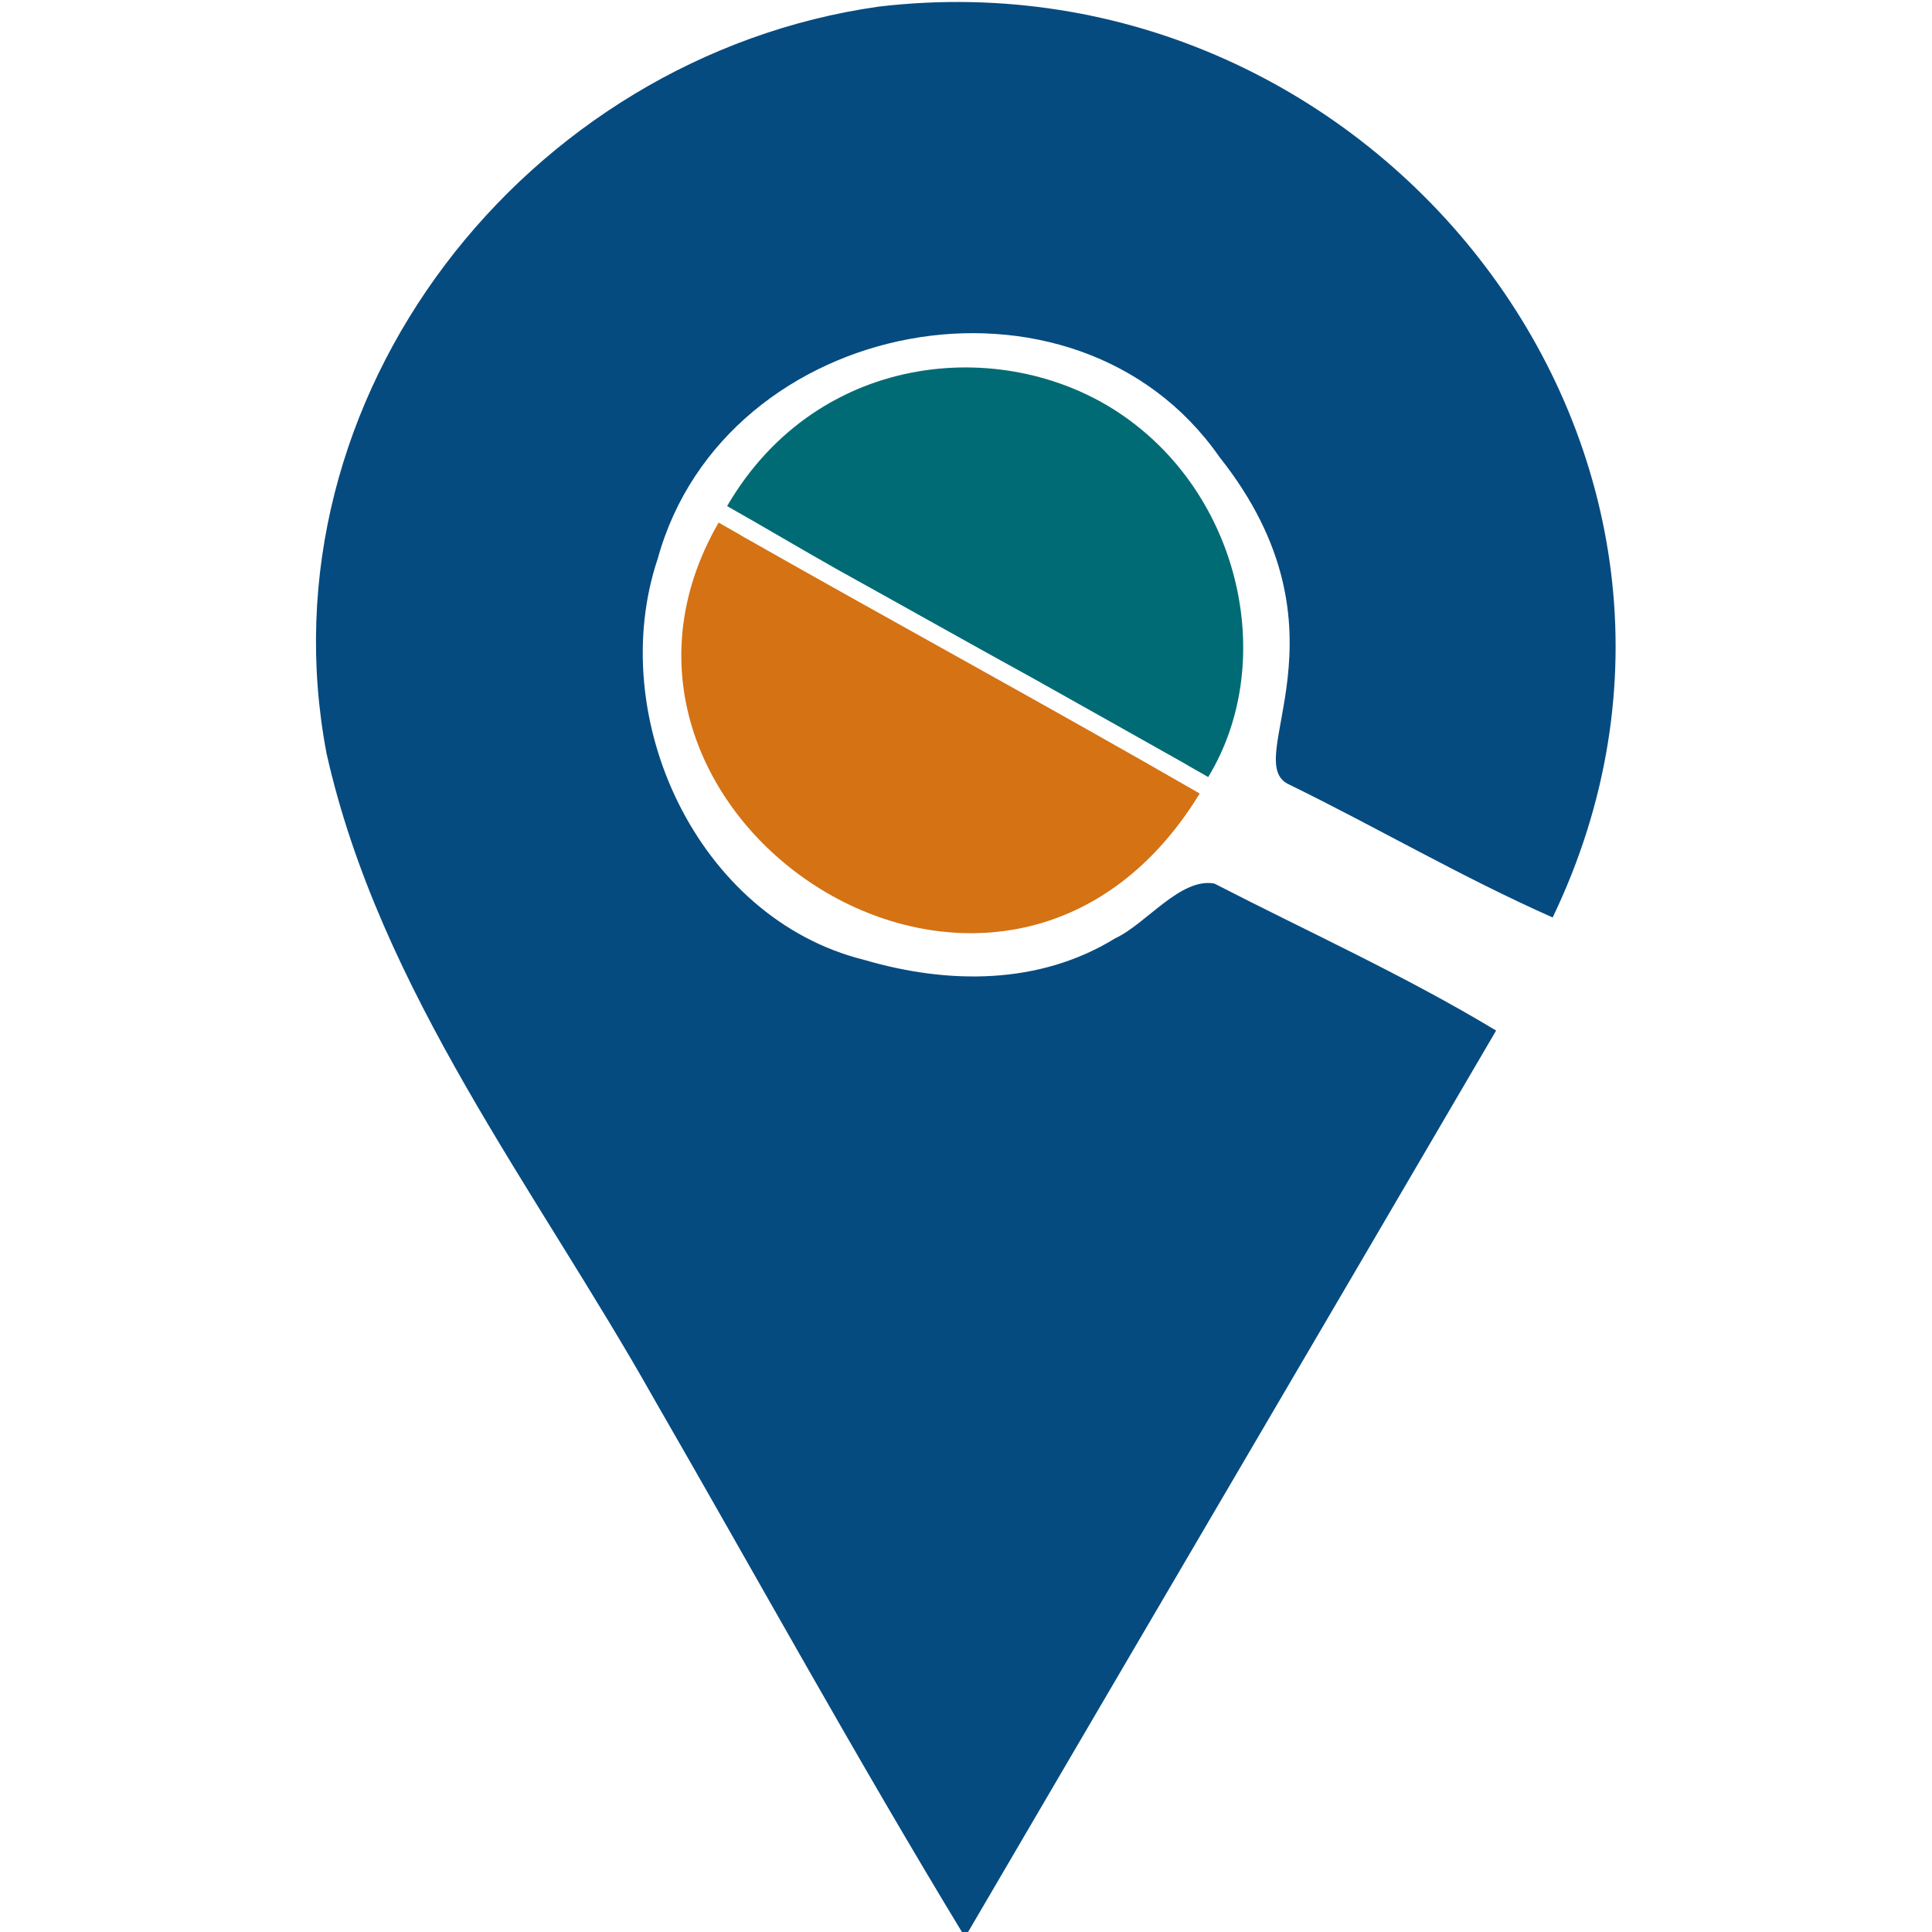
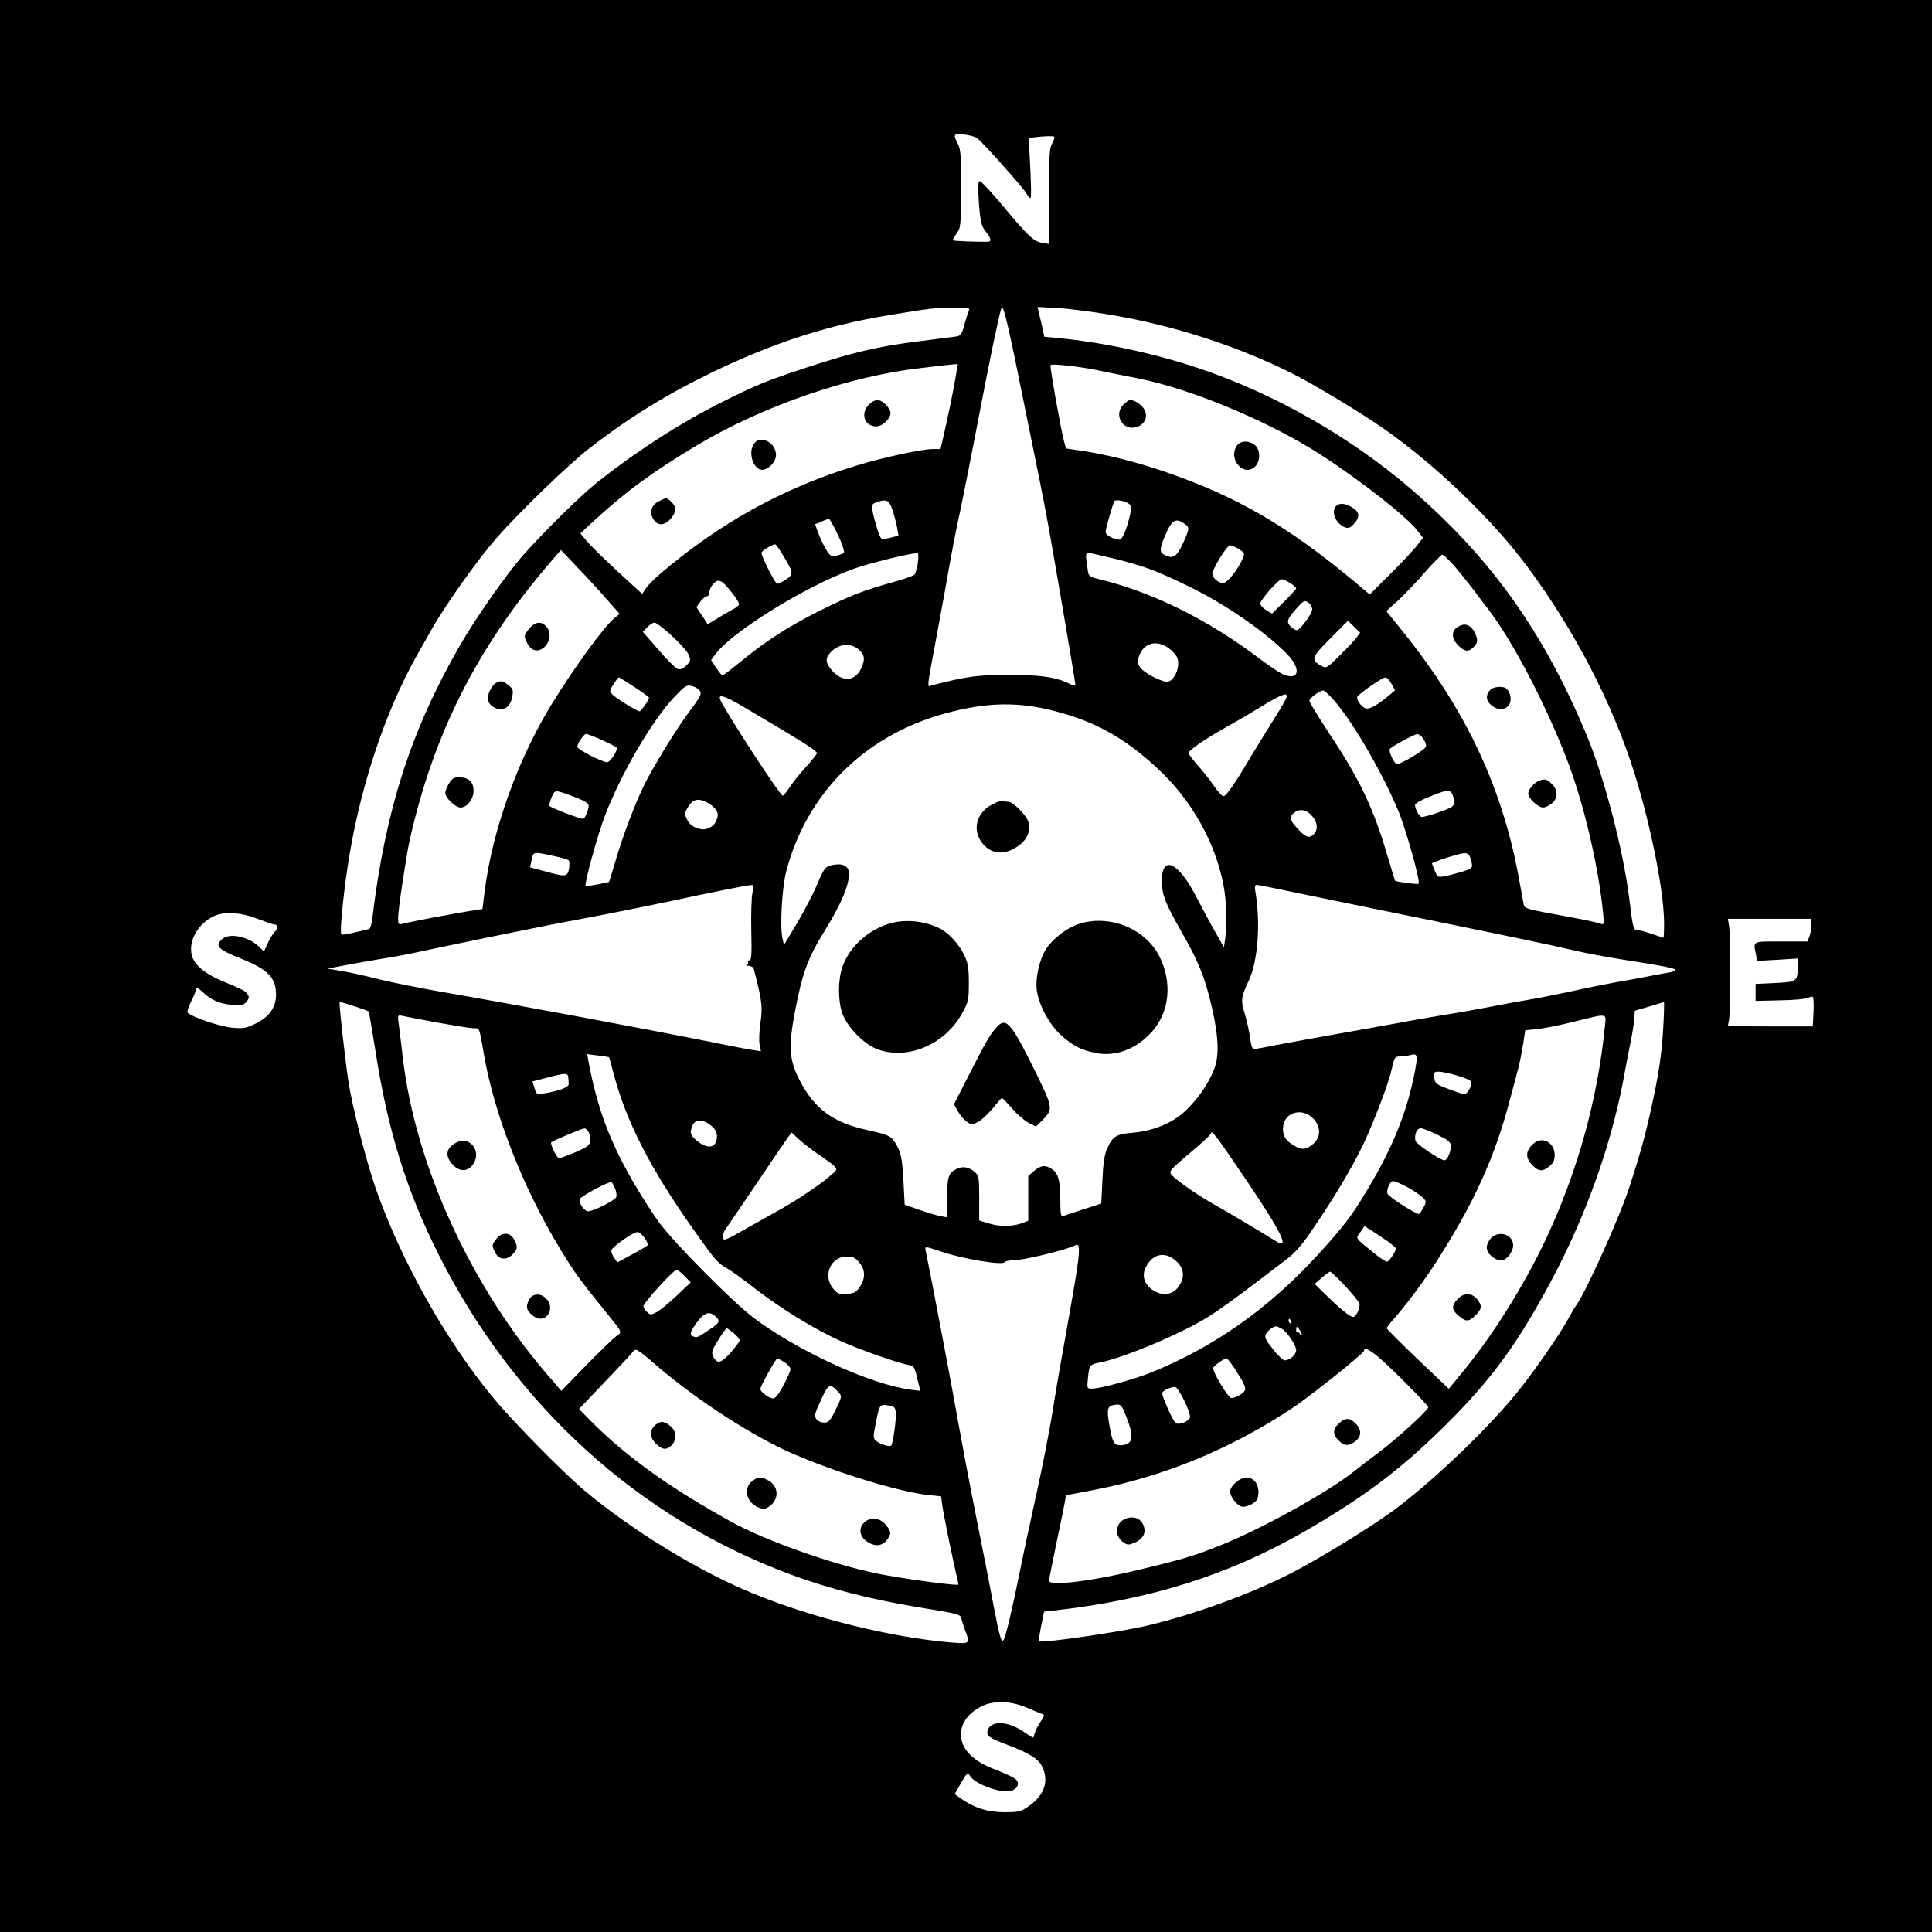
- <svg xmlns="http://www.w3.org/2000/svg" version="1.1" id="SvgjsSvg1001" x="0px" y="0px" viewBox="0 0 410 410" style="enable-background:new 0 0 410 410;" xml:space="preserve">
-   <style type="text/css">
- 	.st0{fill:#064B80;}
- 	.st1{fill:#D47214;}
- 	.st2{fill:#016B75;}
- </style>
-   <g id="SvgjsG1000">
-     <path class="st0" d="M186.5,1.4c105.6-12.4,190.1,95.2,143,193.3c-19.2-8.5-37.1-19-55.9-28.2c-10.8-4.8,14.8-32.2-14.8-69.5   c-30.7-44.1-105-29.9-119.2,21.5c-11.3,33.6,8.3,76.4,43.8,85.2c17.7,5.2,37.1,5.4,53.3-4.6c6.5-3,13.8-12.9,21-11.6   c20.2,10.4,40.2,19.4,59.8,31.2c-37.3,63.8-74.8,127.6-112.7,192.4c-23.2-38.2-43.9-75.9-66.1-114.4c-25-44.4-58.1-86.4-69.4-136.8   C54.9,84.2,111.6,12,186.5,1.4z" />
-     <path class="st1" d="M157.9,114c32.4,18.4,64.6,35.9,96.7,54.4c-42,68.6-138.1,4.9-102.1-57.5C154.2,111.9,155.9,112.8,157.9,114   L157.9,114z" />
+ <svg xmlns="http://www.w3.org/2000/svg" version="1.0" width="1024pt" height="1024pt" viewBox="0 0 1024 1024" preserveAspectRatio="xMidYMid meet">
+   <g transform="translate(0,1024) scale(0.1,-0.1)" fill="#000000" stroke="none">
+     <path d="M0 5120 l0 -5120 5120 0 5120 0 0 5120 0 5120 -5120 0 -5120 0 0 -5120z m5179 4388 c26 -19 240 -258 259 -290 9 -16 19 -28 23 -28 6 0 5 68 -5 252 l-3 67 64 7 c35 3 67 3 70 0 4 -4 -1 -20 -10 -35 -15 -25 -17 -62 -17 -281 l0 -253 -37 6 c-45 8 -73 34 -211 200 -59 70 -112 127 -119 127 -8 0 -10 -22 -7 -77 8 -133 14 -162 40 -192 26 -32 31 -51 12 -52 -41 -2 -183 3 -187 7 -3 2 6 18 19 36 22 31 23 38 24 237 0 177 -2 210 -17 238 -27 51 -23 57 33 50 28 -3 59 -12 69 -19z m262 -1473 c51 -247 98 -484 105 -525 33 -174 154 -886 154 -901 0 -5 -13 -3 -30 6 -69 36 -160 49 -330 48 -137 -1 -185 -6 -284 -27 -65 -15 -122 -29 -127 -32 -14 -8 -11 19 16 161 14 72 40 218 60 325 42 239 56 312 89 465 14 66 53 264 87 440 56 297 111 563 126 610 10 30 33 -67 134 -570z m-306 558 c-5 -10 -15 -44 -24 -75 -14 -52 -18 -58 -46 -62 -16 -2 -108 -14 -203 -26 -208 -26 -347 -59 -587 -138 -215 -71 -266 -92 -448 -183 -222 -111 -459 -264 -667 -430 -84 -67 -274 -254 -385 -379 -90 -102 -253 -334 -339 -484 -258 -448 -393 -869 -462 -1439 -3 -32 -12 -60 -18 -61 -113 -28 -142 -33 -147 -28 -8 10 6 170 31 342 60 414 196 830 375 1146 16 27 48 85 73 129 78 136 245 371 345 485 129 145 375 383 487 471 180 140 350 249 542 349 374 193 691 301 1052 360 234 38 226 37 335 39 85 1 92 0 86 -16z m760 -23 c332 -57 666 -165 955 -310 117 -59 368 -210 491 -297 268 -188 565 -473 748 -718 256 -343 459 -735 576 -1110 88 -285 155 -625 155 -791 0 -40 -2 -74 -3 -74 -2 0 -30 9 -62 20 -32 11 -66 20 -76 20 -22 0 -24 7 -44 170 -32 255 -130 632 -222 855 -229 553 -511 949 -938 1316 -321 276 -731 508 -1130 640 -236 78 -498 134 -735 157 l-75 7 -11 53 c-7 29 -15 64 -19 79 l-6 26 108 -6 c59 -3 189 -20 288 -37z m-836 -362 c-10 -57 -31 -158 -46 -225 l-28 -123 -40 0 c-60 0 -267 -45 -413 -90 -387 -119 -720 -304 -1036 -574 -33 -28 -66 -63 -75 -77 l-17 -27 -127 116 c-70 65 -144 137 -164 161 l-37 44 69 64 c171 157 312 261 546 401 348 209 812 369 1189 411 52 6 109 13 125 15 17 1 40 4 51 5 l21 1 -18 -102z m751 71 c52 -11 153 -31 224 -45 279 -55 696 -229 969 -406 213 -138 455 -328 512 -403 l27 -35 -28 -37 c-15 -21 -79 -89 -141 -151 l-113 -113 -82 69 c-354 295 -625 452 -1008 583 -153 52 -300 89 -438 110 l-82 12 -10 36 c-18 68 -77 401 -72 406 9 8 142 -6 242 -26z m-1079 -744 c9 -27 20 -69 24 -92 l7 -42 -42 -11 c-24 -6 -46 -8 -50 -3 -10 10 -37 98 -45 144 -6 34 -4 38 22 47 51 19 67 11 84 -43z m1256 32 c9 -9 10 -24 2 -57 -15 -69 -40 -130 -54 -130 -31 0 -75 23 -75 40 0 18 37 147 47 164 7 11 64 -1 80 -17z m-1545 -163 c22 -47 36 -90 31 -94 -4 -4 -22 -11 -40 -15 -29 -6 -33 -3 -57 37 -14 24 -32 63 -40 86 l-16 43 33 14 c17 8 36 14 40 15 5 0 26 -39 49 -86z m1836 60 c28 -20 28 -24 -9 -106 -34 -72 -53 -83 -101 -57 -25 13 -21 39 17 122 29 62 50 72 93 41z m-2125 -172 c54 -89 54 -97 10 -125 -21 -14 -41 -23 -45 -21 -14 9 -88 156 -82 166 10 15 67 48 75 42 4 -2 23 -30 42 -62z m2413 38 c31 -20 32 -23 21 -49 -26 -61 -82 -131 -104 -131 -31 0 -64 35 -56 57 15 44 79 143 92 143 7 0 29 -9 47 -20z m-3347 -270 l65 -73 -31 -26 c-58 -51 -209 -259 -327 -450 -181 -294 -315 -667 -357 -992 l-12 -97 -76 -12 c-81 -13 -304 -55 -346 -66 -23 -6 -25 -4 -25 32 0 42 43 327 61 409 126 563 356 1019 738 1466 l64 74 91 -96 c50 -52 120 -128 155 -169z m1646 198 c-4 -29 -12 -58 -18 -64 -7 -6 -57 -24 -112 -39 -155 -43 -228 -71 -388 -151 -168 -84 -280 -156 -417 -267 -52 -43 -97 -77 -101 -77 -3 0 -18 18 -33 40 l-27 41 20 28 c85 119 478 363 735 456 77 28 278 78 339 84 5 1 6 -23 2 -51z m1054 18 c152 -39 211 -61 388 -147 187 -91 404 -241 515 -356 77 -80 64 -143 -22 -107 -18 8 -74 45 -124 83 -276 209 -569 353 -853 422 -48 11 -53 16 -57 43 -13 82 -13 96 2 96 8 0 76 -16 151 -34z m1787 -33 c27 -32 71 -86 97 -120 26 -35 67 -89 91 -120 126 -167 294 -488 407 -778 89 -226 170 -568 195 -819 7 -65 6 -69 -12 -62 -10 4 -62 16 -114 26 -52 10 -139 26 -193 36 -82 16 -98 22 -101 39 -2 11 -11 63 -21 115 -87 497 -282 916 -628 1343 l-79 98 64 58 c34 32 99 99 142 150 44 50 85 91 91 91 6 0 33 -26 61 -57z m-3826 -145 c23 -28 39 -56 37 -62 -2 -6 -17 -18 -33 -26 -16 -8 -52 -29 -81 -47 l-52 -32 -30 46 -30 45 21 29 c12 16 28 29 35 29 7 0 13 10 13 22 0 12 10 32 21 44 28 29 45 21 99 -48z m2958 52 c17 -11 32 -23 32 -28 0 -4 -29 -36 -64 -71 l-64 -63 -31 18 c-17 10 -31 26 -31 35 0 20 96 129 114 129 6 0 26 -9 44 -20z m117 -139 c0 -24 -64 -110 -82 -111 -7 0 -22 9 -33 20 -24 24 -18 40 37 101 33 36 37 38 57 26 12 -8 21 -24 21 -36z m235 -150 c-10 -14 -50 -57 -89 -95 -68 -68 -71 -69 -96 -56 -59 32 -55 45 46 146 l93 94 33 -32 32 -31 -19 -26z m-3629 9 c42 -38 82 -83 89 -100 12 -29 11 -33 -12 -57 -18 -17 -32 -23 -46 -19 -11 4 -57 49 -102 102 l-83 95 23 24 c13 14 31 25 39 25 9 0 50 -31 92 -70z m2630 -63 c18 -12 39 -34 46 -47 22 -42 -6 -122 -46 -133 -22 -5 -103 32 -137 64 -28 26 -30 48 -9 89 28 55 88 66 146 27z m-1637 -12 c30 -28 32 -51 10 -99 -33 -68 -99 -72 -154 -10 -38 44 -38 69 1 105 41 39 104 41 143 4z m-1192 -196 c43 -28 78 -54 78 -57 0 -11 -42 -72 -50 -72 -14 0 -127 70 -145 90 -15 17 -15 20 7 54 13 20 25 36 27 36 3 0 40 -23 83 -51z m4013 17 l19 -35 -25 -21 c-63 -54 -110 -81 -129 -75 -27 8 -56 53 -44 65 28 28 131 99 145 99 9 1 24 -14 34 -33z m-3668 -34 c15 -19 10 -29 -69 -135 -59 -81 -172 -265 -223 -366 -46 -93 -114 -271 -150 -395 -19 -65 -36 -120 -37 -120 -7 -5 -122 -25 -124 -23 -9 9 63 272 104 378 86 223 251 505 368 627 55 57 63 63 90 56 16 -3 34 -13 41 -22z m3350 -39 c97 -102 260 -378 352 -595 40 -93 121 -382 110 -392 -5 -5 -118 10 -125 16 -1 2 -20 64 -42 138 -72 246 -147 404 -313 652 -54 83 -99 156 -99 164 0 14 55 54 74 54 5 0 24 -17 43 -37z m-237 4 c0 -6 -31 -62 -70 -122 -38 -61 -95 -153 -126 -205 -83 -140 -125 -200 -140 -200 -7 0 -31 26 -52 58 -22 31 -60 80 -86 108 -25 29 -46 57 -46 62 0 16 83 73 215 147 66 37 145 84 175 103 53 34 107 61 123 62 4 0 7 -6 7 -13z m-2885 -50 c327 -193 395 -236 395 -249 0 -5 -27 -39 -60 -75 -33 -36 -72 -85 -87 -109 -16 -24 -31 -43 -35 -41 -18 6 -312 459 -331 510 -11 30 22 20 118 -36z m1615 -16 c242 -56 411 -148 600 -328 170 -162 293 -383 335 -606 16 -83 19 -202 9 -281 l-7 -47 -44 78 c-25 43 -69 125 -99 183 -98 193 -188 234 -186 86 1 -69 19 -115 101 -259 94 -164 127 -246 163 -401 37 -159 41 -260 14 -331 -28 -73 -80 -151 -145 -215 -68 -69 -173 -114 -290 -124 -85 -7 -104 -19 -133 -84 -14 -31 -21 -76 -25 -167 l-6 -124 -96 -31 c-53 -17 -102 -34 -108 -36 -10 -4 -13 16 -13 84 0 102 -11 144 -45 166 -34 23 -59 20 -94 -10 l-31 -26 0 -119 0 -119 -27 -11 c-53 -20 -118 -22 -176 -5 l-57 17 0 118 c0 109 -2 119 -22 138 -32 28 -66 34 -99 17 -42 -21 -49 -43 -49 -154 l0 -102 -35 6 c-20 4 -71 19 -113 34 l-77 27 -6 115 c-7 130 -13 161 -41 208 -25 42 -37 47 -149 72 -183 40 -281 111 -360 263 -57 110 -61 177 -25 369 39 203 68 280 156 423 89 144 130 241 130 305 0 38 -32 56 -83 46 -44 -8 -48 -14 -90 -113 -19 -45 -66 -134 -103 -197 l-69 -115 -8 37 c-14 64 -2 269 21 357 109 409 410 711 828 830 209 59 374 67 554 26z m-2356 -165 c42 -19 76 -37 76 -40 0 -22 -37 -76 -52 -76 -26 0 -158 68 -158 81 0 19 34 69 47 69 6 0 46 -15 87 -34z m4350 8 c10 -14 16 -32 14 -41 -3 -16 -131 -93 -154 -93 -14 0 -47 71 -37 81 17 17 129 77 144 78 9 1 24 -11 33 -25z m163 -323 c4 -17 0 -28 -13 -38 -19 -14 -136 -53 -158 -53 -13 0 -36 41 -36 64 0 8 38 29 88 48 95 38 105 36 119 -21z m-4654 12 c48 -19 67 -31 67 -44 0 -21 -20 -69 -30 -69 -18 0 -175 60 -178 69 -2 5 4 26 12 46 18 41 14 41 129 -2z m690 -24 c46 -24 67 -51 60 -78 -8 -34 -22 -51 -52 -62 -35 -14 -88 7 -106 41 -19 37 -19 39 5 78 21 35 53 42 93 21z m3214 -77 c28 -33 29 -73 4 -96 -24 -22 -44 -12 -90 39 -37 42 -39 58 -8 80 29 21 66 12 94 -23z m-4027 -208 c41 -8 79 -19 84 -24 5 -5 5 -25 2 -44 -8 -44 -17 -45 -128 -14 l-79 21 7 31 c11 54 6 53 114 30z m4859 -1 c5 -10 11 -29 12 -42 4 -22 -2 -26 -53 -42 -31 -9 -73 -20 -93 -23 -34 -7 -36 -5 -50 28 -8 20 -15 37 -15 40 0 2 28 13 63 25 109 35 123 36 136 14z m-3801 -195 c-5 -24 -8 -114 -6 -200 3 -128 1 -158 -10 -158 -7 0 -11 -4 -8 -9 4 -5 0 -12 -6 -14 -7 -3 -3 -6 10 -6 12 -1 24 -7 26 -13 44 -166 49 -204 37 -285 -7 -46 -9 -99 -5 -119 l7 -36 -44 7 c-24 3 -109 20 -189 36 -362 73 -1059 203 -1471 274 -108 19 -251 48 -317 64 -66 17 -156 37 -198 44 l-78 13 114 22 c63 12 149 26 190 33 41 6 127 22 190 36 173 37 528 110 675 139 72 13 213 41 315 60 102 20 255 51 340 69 184 40 398 83 421 84 15 1 16 -5 7 -41z m2927 -9 c132 -27 427 -88 655 -134 471 -96 656 -135 785 -165 50 -12 158 -32 240 -45 218 -34 285 -47 285 -56 0 -5 -17 -11 -37 -14 -21 -3 -72 -13 -113 -21 -41 -8 -115 -22 -165 -30 -49 -9 -160 -31 -245 -50 -85 -18 -186 -38 -225 -44 -38 -6 -124 -22 -190 -35 -66 -13 -178 -33 -250 -44 -71 -12 -188 -32 -260 -46 -71 -13 -222 -40 -335 -60 -113 -20 -249 -45 -302 -55 -53 -11 -103 -20 -111 -20 -10 0 -16 18 -21 57 -4 31 -16 88 -27 125 -24 77 -22 93 21 183 47 102 62 302 34 468 -5 28 -3 37 7 37 8 0 122 -23 254 -51z m-5550 -129 c42 -16 82 -30 90 -30 19 0 19 -24 1 -39 -8 -7 -24 -33 -36 -58 l-21 -46 -27 26 c-55 53 -156 74 -194 40 -41 -37 -23 -55 97 -103 145 -57 189 -103 188 -193 -1 -67 -36 -117 -108 -152 -50 -25 -64 -27 -124 -22 -61 5 -207 54 -235 78 -6 5 1 30 17 61 15 29 27 60 27 68 0 9 12 3 33 -17 45 -43 88 -62 154 -69 51 -6 60 -4 78 15 14 17 17 26 9 38 -13 21 -22 26 -128 70 -102 42 -161 92 -171 146 -14 75 35 160 116 200 55 27 145 22 234 -13z m8235 -34 c0 -19 -4 -46 -10 -60 l-10 -26 -140 0 c-155 0 -148 4 -133 -70 l6 -33 109 6 108 7 -1 -38 c-2 -86 -3 -86 -119 -92 l-105 -5 0 -45 0 -45 129 3 c71 1 137 7 148 13 10 5 22 8 26 5 4 -2 6 -38 4 -80 l-4 -76 -225 0 -225 1 6 33 c9 45 9 457 0 501 l-6 35 221 0 221 0 0 -34z m-7723 -429 c40 -13 75 -25 77 -28 2 -2 18 -96 36 -209 64 -415 164 -739 331 -1072 403 -805 1062 -1404 1872 -1704 199 -74 424 -131 670 -172 222 -36 228 -38 233 -62 3 -14 12 -42 20 -63 26 -69 24 -70 -68 -63 -319 26 -738 129 -1058 261 -285 116 -638 332 -890 543 -111 93 -373 358 -481 488 -252 302 -492 729 -628 1116 -53 155 -125 436 -145 571 -15 98 -46 374 -46 405 0 15 -8 16 77 -11z m6939 -104 c-8 -154 -26 -269 -71 -468 -29 -127 -49 -201 -105 -375 -52 -165 -238 -577 -290 -645 -5 -5 -22 -36 -39 -67 -46 -84 -182 -280 -268 -386 -162 -200 -454 -478 -658 -628 -120 -89 -402 -261 -547 -335 -215 -109 -503 -214 -749 -273 -143 -35 -572 -97 -582 -85 -3 2 3 38 11 80 l16 77 45 5 c517 58 928 187 1330 417 333 191 543 352 802 616 211 217 341 398 510 714 191 357 328 747 393 1120 9 47 22 117 30 155 8 39 16 90 18 114 l3 44 75 22 c41 12 77 23 79 24 2 0 1 -56 -3 -126z m-6497 17 c90 -16 177 -30 192 -30 32 0 28 9 54 -139 54 -316 208 -709 403 -1029 79 -130 100 -159 239 -331 96 -119 93 -110 58 -134 -16 -12 -88 -82 -160 -155 l-130 -134 -55 64 c-418 476 -719 1129 -785 1703 -8 66 -17 144 -21 173 -7 52 -7 53 17 48 13 -3 98 -19 188 -36z m6187 -22 c-39 -388 -145 -769 -314 -1129 -115 -244 -285 -515 -445 -707 l-68 -83 -165 157 c-90 86 -164 160 -164 164 0 4 19 30 43 56 62 70 155 195 219 295 197 306 310 553 389 854 18 66 38 142 45 169 8 27 19 85 26 127 l12 78 64 7 c35 3 123 21 195 39 183 45 171 48 163 -27z m-1006 -232 c-41 -218 -116 -404 -255 -636 -82 -136 -119 -185 -255 -335 -263 -290 -563 -501 -903 -635 -91 -35 -256 -80 -298 -80 -28 0 -28 0 -23 53 8 75 7 74 71 87 91 19 285 94 438 170 137 68 183 99 542 374 44 33 83 76 129 144 144 210 250 393 307 527 62 146 109 274 123 337 15 66 16 68 47 69 18 1 43 4 57 8 32 9 35 -4 20 -83z m-4272 70 c2 -3 12 -37 22 -78 66 -257 195 -510 427 -837 116 -164 126 -175 177 -204 23 -13 91 -62 151 -109 135 -105 315 -215 455 -278 101 -45 292 -112 356 -125 28 -5 32 -11 46 -72 l16 -65 -50 6 c-216 29 -600 205 -836 383 -109 83 -411 387 -496 500 -35 47 -100 149 -145 227 -123 215 -185 385 -231 625 l-8 44 56 -7 c31 -4 58 -8 60 -10z m4493 -96 c38 -11 71 -25 75 -31 10 -16 -17 -69 -35 -68 -9 0 -47 13 -86 28 -65 25 -70 29 -73 59 -3 29 -1 32 24 32 15 0 58 -9 95 -20z m-4709 -10 c1 -11 2 -27 2 -36 1 -17 -53 -37 -135 -50 -33 -6 -36 -4 -46 29 l-11 35 77 20 c99 26 111 26 113 2z m3951 -221 c39 -43 38 -98 -4 -133 -37 -31 -61 -33 -105 -5 -40 24 -54 47 -54 86 0 86 100 119 163 52z m-3194 -35 c22 -18 31 -35 31 -56 0 -63 -49 -73 -109 -22 -33 28 -36 39 -21 78 13 35 58 35 99 0z m-649 -34 c6 -12 10 -33 8 -48 -3 -23 -14 -31 -78 -59 -41 -17 -80 -32 -86 -32 -12 -1 -50 76 -42 85 9 8 162 73 175 73 7 1 17 -8 23 -19z m4500 -15 c58 -29 70 -39 70 -60 0 -31 -20 -75 -34 -75 -23 1 -151 87 -154 104 -7 33 8 66 28 66 11 0 52 -16 90 -35z m-3280 -105 c36 -24 73 -51 82 -61 17 -17 16 -20 -25 -54 -49 -43 -178 -129 -257 -173 -30 -16 -111 -62 -180 -101 -114 -65 -125 -70 -128 -51 -2 12 4 31 12 43 9 12 82 120 164 241 81 120 156 231 167 246 l20 28 40 -37 c22 -20 69 -57 105 -81z m2263 -131 c190 -281 235 -374 162 -329 -83 52 -272 164 -335 199 -95 54 -218 141 -225 161 -7 16 1 23 138 140 43 36 77 69 77 75 0 20 42 -37 183 -246z m-3343 -49 c7 -16 10 -37 6 -45 -6 -17 -121 -75 -148 -75 -22 0 -52 45 -45 65 6 15 157 96 168 89 4 -2 12 -17 19 -34z m4197 9 c32 -17 69 -42 81 -54 23 -21 23 -24 8 -53 -9 -17 -20 -33 -24 -36 -11 -6 -161 89 -168 107 -7 20 13 67 30 67 8 0 41 -14 73 -31z m-104 -287 c26 -18 47 -37 46 -40 -1 -15 -35 -66 -46 -69 -6 -2 -39 19 -74 48 -100 82 -95 73 -69 108 l22 32 36 -22 c21 -13 58 -38 85 -57z m-3936 16 c13 -18 19 -35 15 -39 -4 -4 -41 -26 -84 -49 l-76 -41 -16 23 c-9 12 -16 30 -16 39 0 18 115 99 140 99 8 0 25 -15 37 -32z m2293 -152 c-6 -45 -31 -193 -56 -331 -25 -137 -59 -331 -74 -430 -16 -99 -54 -295 -85 -435 -31 -140 -72 -330 -90 -421 -40 -198 -73 -338 -85 -359 -12 -22 -21 9 -55 185 -15 83 -57 294 -92 470 -35 176 -77 399 -94 495 -23 134 -149 800 -173 913 -5 22 -3 22 80 -6 114 -39 328 -75 339 -57 3 6 25 10 48 10 45 0 249 48 307 72 33 14 35 14 38 -5 2 -11 -1 -57 -8 -101z m503 46 c58 -39 72 -88 40 -142 -31 -53 -89 -64 -144 -27 -47 31 -60 82 -32 128 33 58 86 73 136 41z m-1659 -23 c33 -38 34 -85 3 -130 -19 -29 -29 -34 -69 -37 -40 -3 -48 0 -72 28 -57 68 -14 170 72 170 33 0 45 -6 66 -31z m-926 -72 l33 -34 -75 -71 c-41 -39 -89 -78 -106 -87 -30 -15 -33 -15 -51 1 -10 9 -19 24 -19 31 0 17 160 193 176 193 5 0 25 -15 42 -33z m3500 -51 c38 -41 73 -84 77 -95 6 -21 -17 -71 -33 -71 -16 0 -69 43 -135 107 l-69 68 38 33 c20 17 41 32 44 32 4 0 39 -33 78 -74z m-3336 -163 c27 -24 22 -35 -30 -69 -66 -44 -68 -45 -86 -38 -23 9 -20 23 19 77 38 51 65 59 97 30z m3052 -29 c3 -8 2 -12 -4 -9 -6 3 -10 10 -10 16 0 14 7 11 14 -7z m-53 -35 c29 -15 79 -88 79 -115 0 -24 -33 -54 -61 -54 -9 0 -37 27 -63 60 -39 50 -45 63 -36 79 10 20 37 40 53 41 5 0 17 -5 28 -11z m109 -33 c0 -6 -4 -5 -9 2 -4 8 -11 13 -15 13 -3 -1 -6 1 -6 4 0 26 2 28 15 11 8 -11 15 -25 15 -30z m-3011 8 c17 -14 31 -31 31 -38 0 -7 -22 -36 -48 -66 -52 -58 -73 -61 -93 -17 -9 20 -5 33 28 85 21 34 41 61 45 62 3 0 20 -12 37 -26z m-404 -176 c211 -181 510 -374 720 -464 241 -104 568 -203 717 -218 l66 -7 7 -52 c6 -47 63 -322 80 -389 4 -16 5 -28 2 -28 -54 0 -318 37 -428 60 -242 50 -590 174 -769 272 -336 185 -571 355 -758 546 l-53 54 138 145 c76 79 143 151 148 159 14 20 22 15 130 -78z m3814 55 c60 -48 271 -260 271 -272 0 -15 -165 -166 -262 -239 -51 -38 -111 -84 -133 -102 -136 -108 -489 -304 -705 -390 -137 -55 -189 -71 -412 -125 -269 -66 -498 -94 -498 -63 0 7 18 96 39 198 22 102 42 201 45 220 l6 35 143 27 c377 72 738 221 1066 441 95 64 371 285 371 298 0 18 23 9 69 -28z m-3141 -33 c17 -11 32 -28 32 -37 0 -10 -18 -49 -39 -88 -28 -52 -43 -69 -56 -67 -26 5 -64 35 -65 50 0 14 82 162 90 162 3 0 20 -9 38 -20z m2385 -32 c44 -68 57 -93 57 -112 0 -16 -48 -46 -74 -46 -15 0 -96 133 -96 158 0 11 56 52 72 52 3 0 22 -24 41 -52z m-2099 -127 c19 -21 19 -22 -14 -91 -29 -60 -38 -70 -60 -70 -29 0 -50 16 -50 40 0 8 16 48 35 88 37 79 45 81 89 33z m1833 -45 c21 -42 33 -80 30 -90 -8 -21 -58 -40 -75 -29 -14 8 -72 138 -72 159 0 12 41 32 68 33 7 1 29 -32 49 -73z m-1529 -65 c3 -32 -14 -156 -24 -172 -6 -11 -65 8 -83 26 -13 13 -13 23 -1 82 21 109 22 111 67 104 34 -6 38 -9 41 -40z m1220 -16 c46 -114 38 -154 -30 -155 -34 0 -42 15 -58 107 -15 81 -11 100 22 106 38 7 42 3 66 -58z m-523 -1547 c33 -14 68 -29 77 -32 16 -5 15 -9 -7 -42 -14 -21 -28 -48 -31 -61 -4 -13 -7 -23 -9 -23 -2 0 -26 15 -54 34 -81 55 -170 57 -186 5 -9 -29 6 -40 109 -79 113 -43 161 -73 180 -114 37 -78 11 -153 -74 -211 -41 -28 -52 -30 -130 -30 -89 1 -157 23 -231 75 l-29 21 27 47 c36 65 42 70 54 50 26 -46 173 -97 222 -79 33 13 42 41 20 61 -10 9 -58 32 -106 50 -101 38 -159 87 -178 148 -22 74 20 148 105 189 67 32 155 28 241 -9z" />
+     <path d="M4605 8095 c-46 -46 -23 -115 39 -115 32 0 76 40 76 70 0 27 -43 70 -70 70 -11 0 -32 -11 -45 -25z" />
+     <path d="M3996 7888 c-33 -47 -3 -138 44 -138 33 0 73 43 73 78 0 67 -83 109 -117 60z" />
+     <path d="M3492 7583 c-39 -19 -51 -56 -31 -92 22 -39 60 -39 93 -1 32 38 33 63 4 90 -26 24 -24 24 -66 3z" />
+     <path d="M5954 8095 c-53 -53 -4 -139 68 -119 45 13 64 53 44 92 -13 26 -52 52 -77 52 -5 0 -21 -11 -35 -25z" />
+     <path d="M6556 7878 c-51 -73 41 -172 99 -108 27 30 25 88 -4 111 -32 26 -76 24 -95 -3z" />
+     <path d="M7082 7558 c-30 -30 -1 -97 50 -114 17 -5 27 0 45 20 32 37 29 63 -9 86 -37 23 -68 26 -86 8z" />
+     <path d="M2806 6909 c-30 -36 -31 -40 -11 -79 22 -43 60 -49 93 -17 30 31 34 78 7 107 -26 29 -59 25 -89 -11z" />
+     <path d="M2627 6619 c-11 -6 -25 -26 -33 -45 -16 -38 -8 -66 26 -84 46 -25 87 1 96 62 5 30 2 38 -21 56 -31 25 -42 26 -68 11z" />
+     <path d="M2380 6088 c-11 -18 -20 -41 -20 -51 0 -25 54 -77 80 -77 36 0 70 44 70 89 0 47 -26 71 -77 71 -27 0 -37 -6 -53 -32z" />
+     <path d="M7722 6914 c-31 -21 -28 -60 7 -95 35 -34 54 -36 81 -9 24 24 25 41 5 79 -22 43 -55 52 -93 25z" />
+     <path d="M7897 6582 c-24 -27 -21 -58 9 -81 33 -26 66 -27 89 -1 18 20 15 61 -7 87 -16 19 -72 16 -91 -5z" />
+     <path d="M8160 6103 c-29 -10 -60 -47 -60 -69 0 -25 52 -74 79 -74 10 0 30 9 45 21 34 27 35 71 1 104 -24 25 -37 28 -65 18z" />
+     <path d="M5260 5977 c-82 -42 -108 -130 -58 -200 40 -56 102 -71 166 -38 70 35 100 91 82 147 -12 35 -81 104 -104 104 -8 0 -21 2 -28 5 -8 3 -34 -5 -58 -18z" />
+     <path d="M4702 5341 c-111 -38 -202 -125 -237 -226 -24 -69 -24 -177 -1 -245 27 -76 120 -170 194 -194 161 -54 354 32 443 196 32 59 34 69 34 158 0 78 -4 104 -23 145 -26 56 -82 119 -127 142 -84 44 -197 54 -283 24z" />
+     <path d="M5713 5341 c-60 -20 -134 -77 -168 -130 -35 -53 -58 -153 -50 -218 10 -78 66 -183 127 -238 64 -58 107 -80 185 -96 104 -21 215 20 297 111 95 105 111 262 41 401 -76 150 -270 226 -432 170z" />
+     <path d="M5273 4785 c-32 -39 -42 -56 -146 -259 l-71 -139 20 -35 c10 -20 31 -45 47 -56 27 -20 28 -20 62 -2 19 10 53 43 77 72 24 30 45 54 48 54 4 0 28 -25 54 -55 26 -31 65 -64 87 -76 l40 -20 34 34 c59 59 57 65 -45 272 -127 256 -150 280 -207 210z" />
+     <path d="M2418 4184 c-53 -28 -61 -68 -22 -113 37 -44 86 -44 114 2 43 69 -23 149 -92 111z" />
+     <path d="M2631 3674 c-25 -32 -25 -36 -6 -74 20 -38 62 -41 93 -7 26 28 27 38 7 77 -21 40 -65 41 -94 4z" />
+     <path d="M2817 3368 c-9 -7 -19 -25 -22 -40 -5 -21 -1 -33 19 -52 33 -33 71 -34 92 -1 37 56 -36 132 -89 93z" />
+     <path d="M8127 4178 c-39 -35 -43 -69 -13 -105 36 -42 60 -46 96 -16 24 19 30 33 30 62 0 66 -67 101 -113 59z" />
+     <path d="M7902 3677 c-12 -13 -22 -35 -22 -49 0 -31 41 -68 76 -68 29 0 64 44 64 80 0 57 -76 81 -118 37z" />
+     <path d="M7725 3354 c-33 -35 -31 -57 6 -88 39 -33 54 -33 90 3 34 35 36 49 8 85 -28 35 -72 35 -104 0z" />
+     <path d="M3476 2689 c-35 -28 -34 -68 2 -102 33 -32 55 -34 82 -7 27 27 26 71 -2 97 -35 31 -54 34 -82 12z" />
+     <path d="M3986 2389 c-48 -37 -30 -113 34 -139 25 -10 34 -10 55 4 57 37 54 111 -6 141 -37 20 -51 19 -83 -6z" />
+     <path d="M4580 2170 c-34 -34 -22 -82 27 -108 36 -20 70 -14 92 14 27 34 26 46 -5 83 -31 38 -83 42 -114 11z" />
+     <path d="M7096 2695 c-33 -30 -33 -59 -1 -90 30 -30 54 -31 89 -4 33 26 34 62 1 94 -31 32 -55 32 -89 0z" />
+     <path d="M6551 2384 c-18 -15 -31 -35 -31 -49 0 -27 33 -71 60 -80 23 -7 75 18 84 40 12 32 6 75 -14 95 -27 27 -62 25 -99 -6z" />
+     <path d="M5965 2190 c-53 -21 -60 -88 -14 -122 24 -18 29 -18 62 -5 42 18 60 47 51 82 -11 45 -54 64 -99 45z" />
  </g>
-   <path class="st2" d="M251,161.8c-10.7-6-21.1-11.9-31.5-17.7c-14-7.7-28-15.6-41.9-23.3c-7.8-4.4-15.5-9-23.3-13.4  c19.6-33.6,60.1-36.3,84.6-18.8c24.8,17.6,32,52.5,17.5,76.3C254.7,163.9,253,163,251,161.8L251,161.8z" />
</svg>
